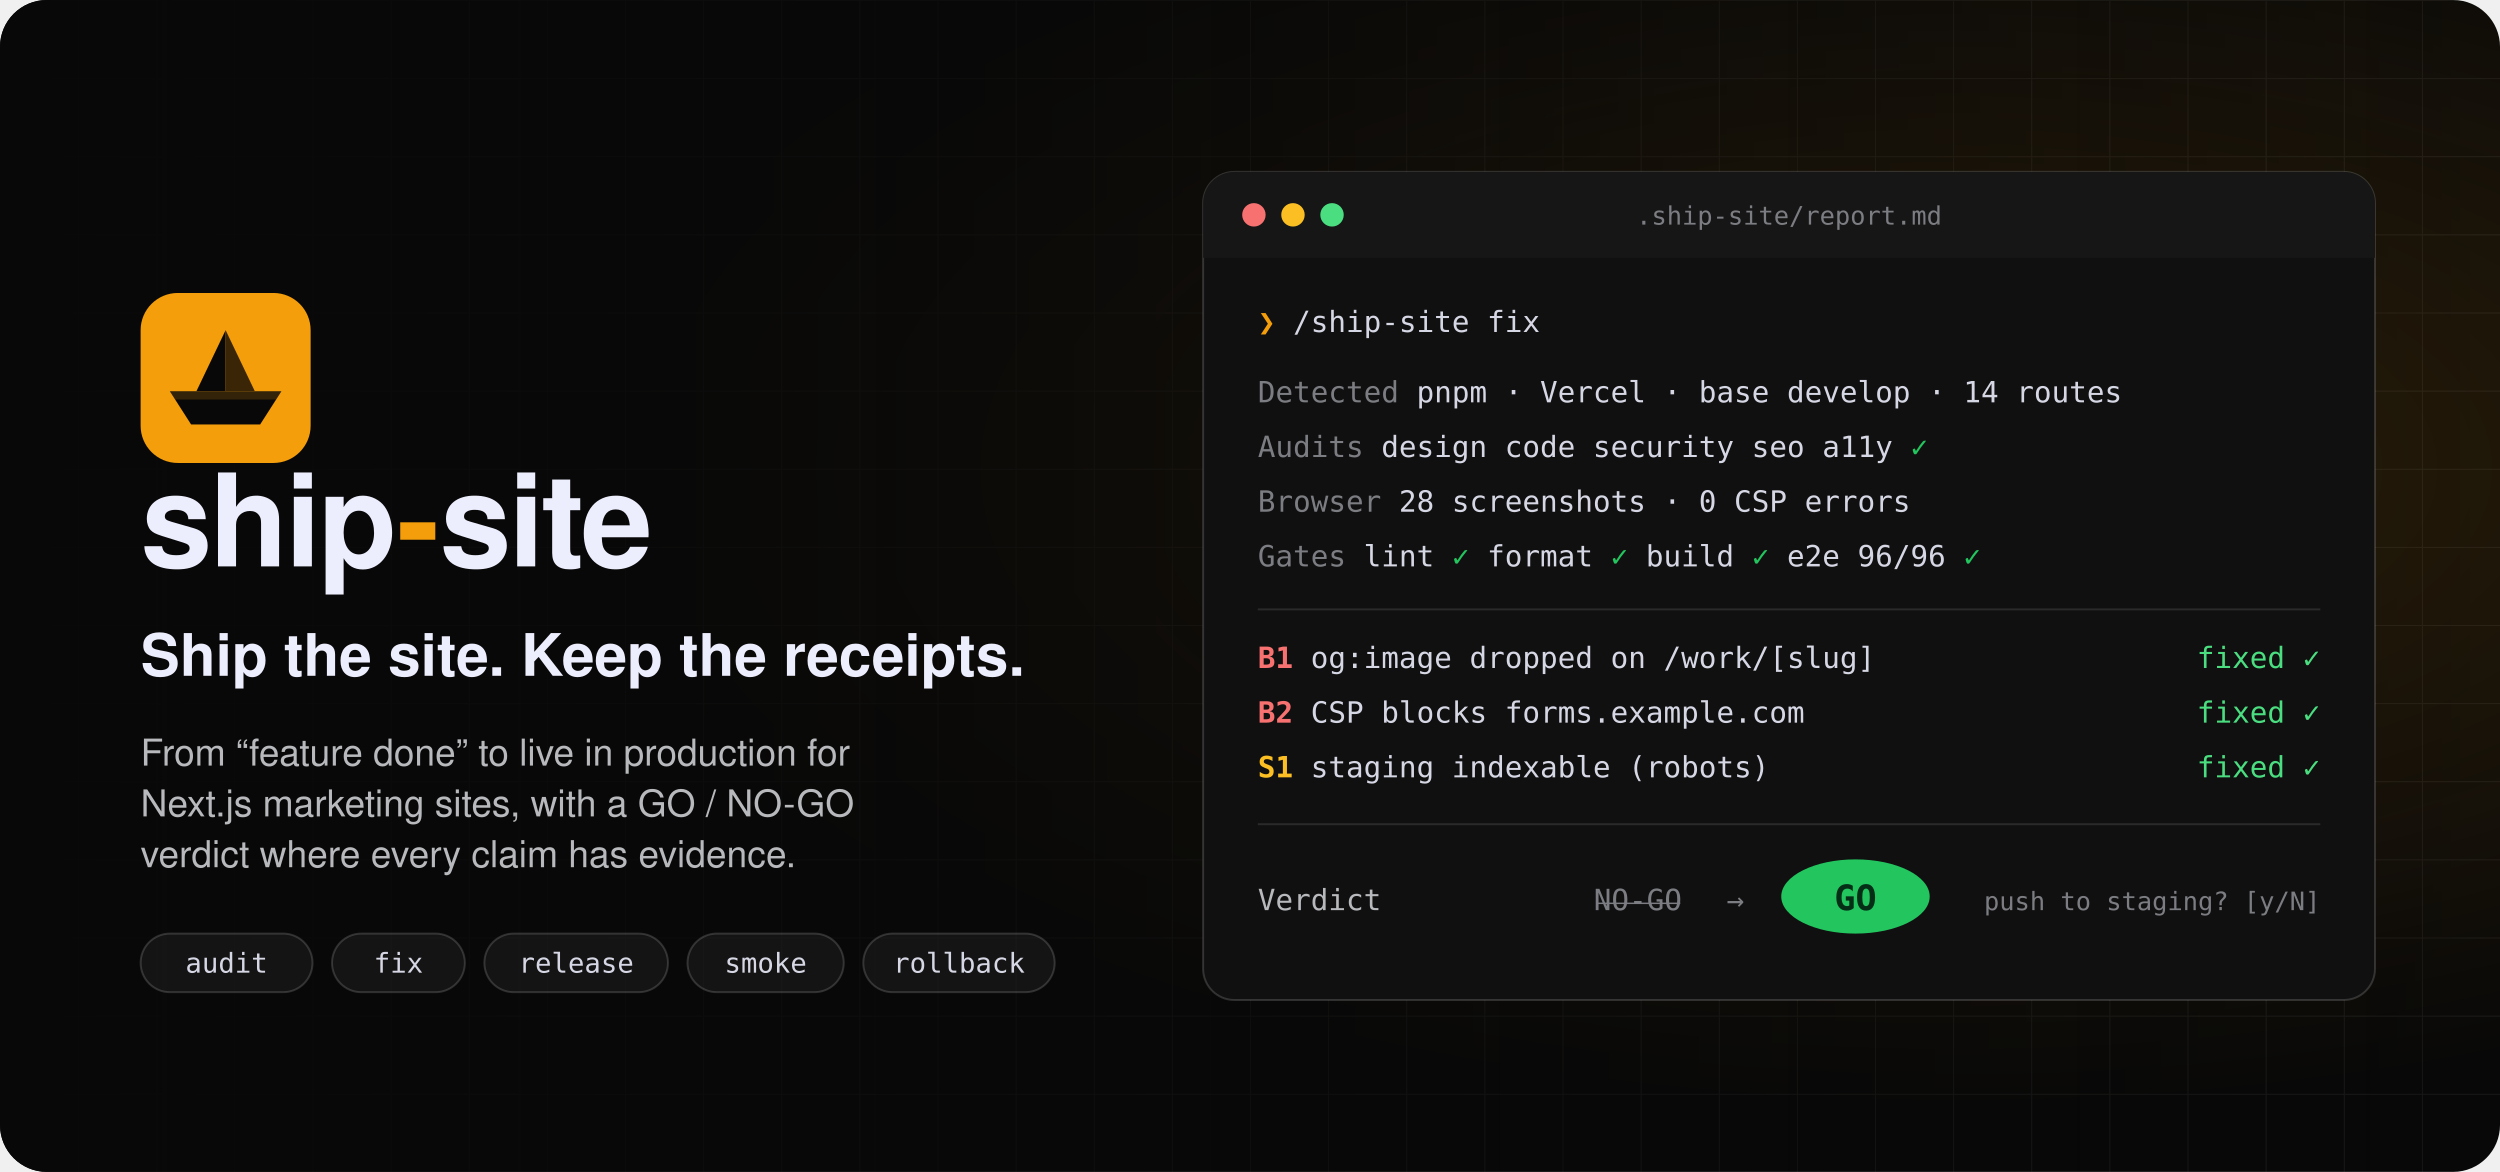
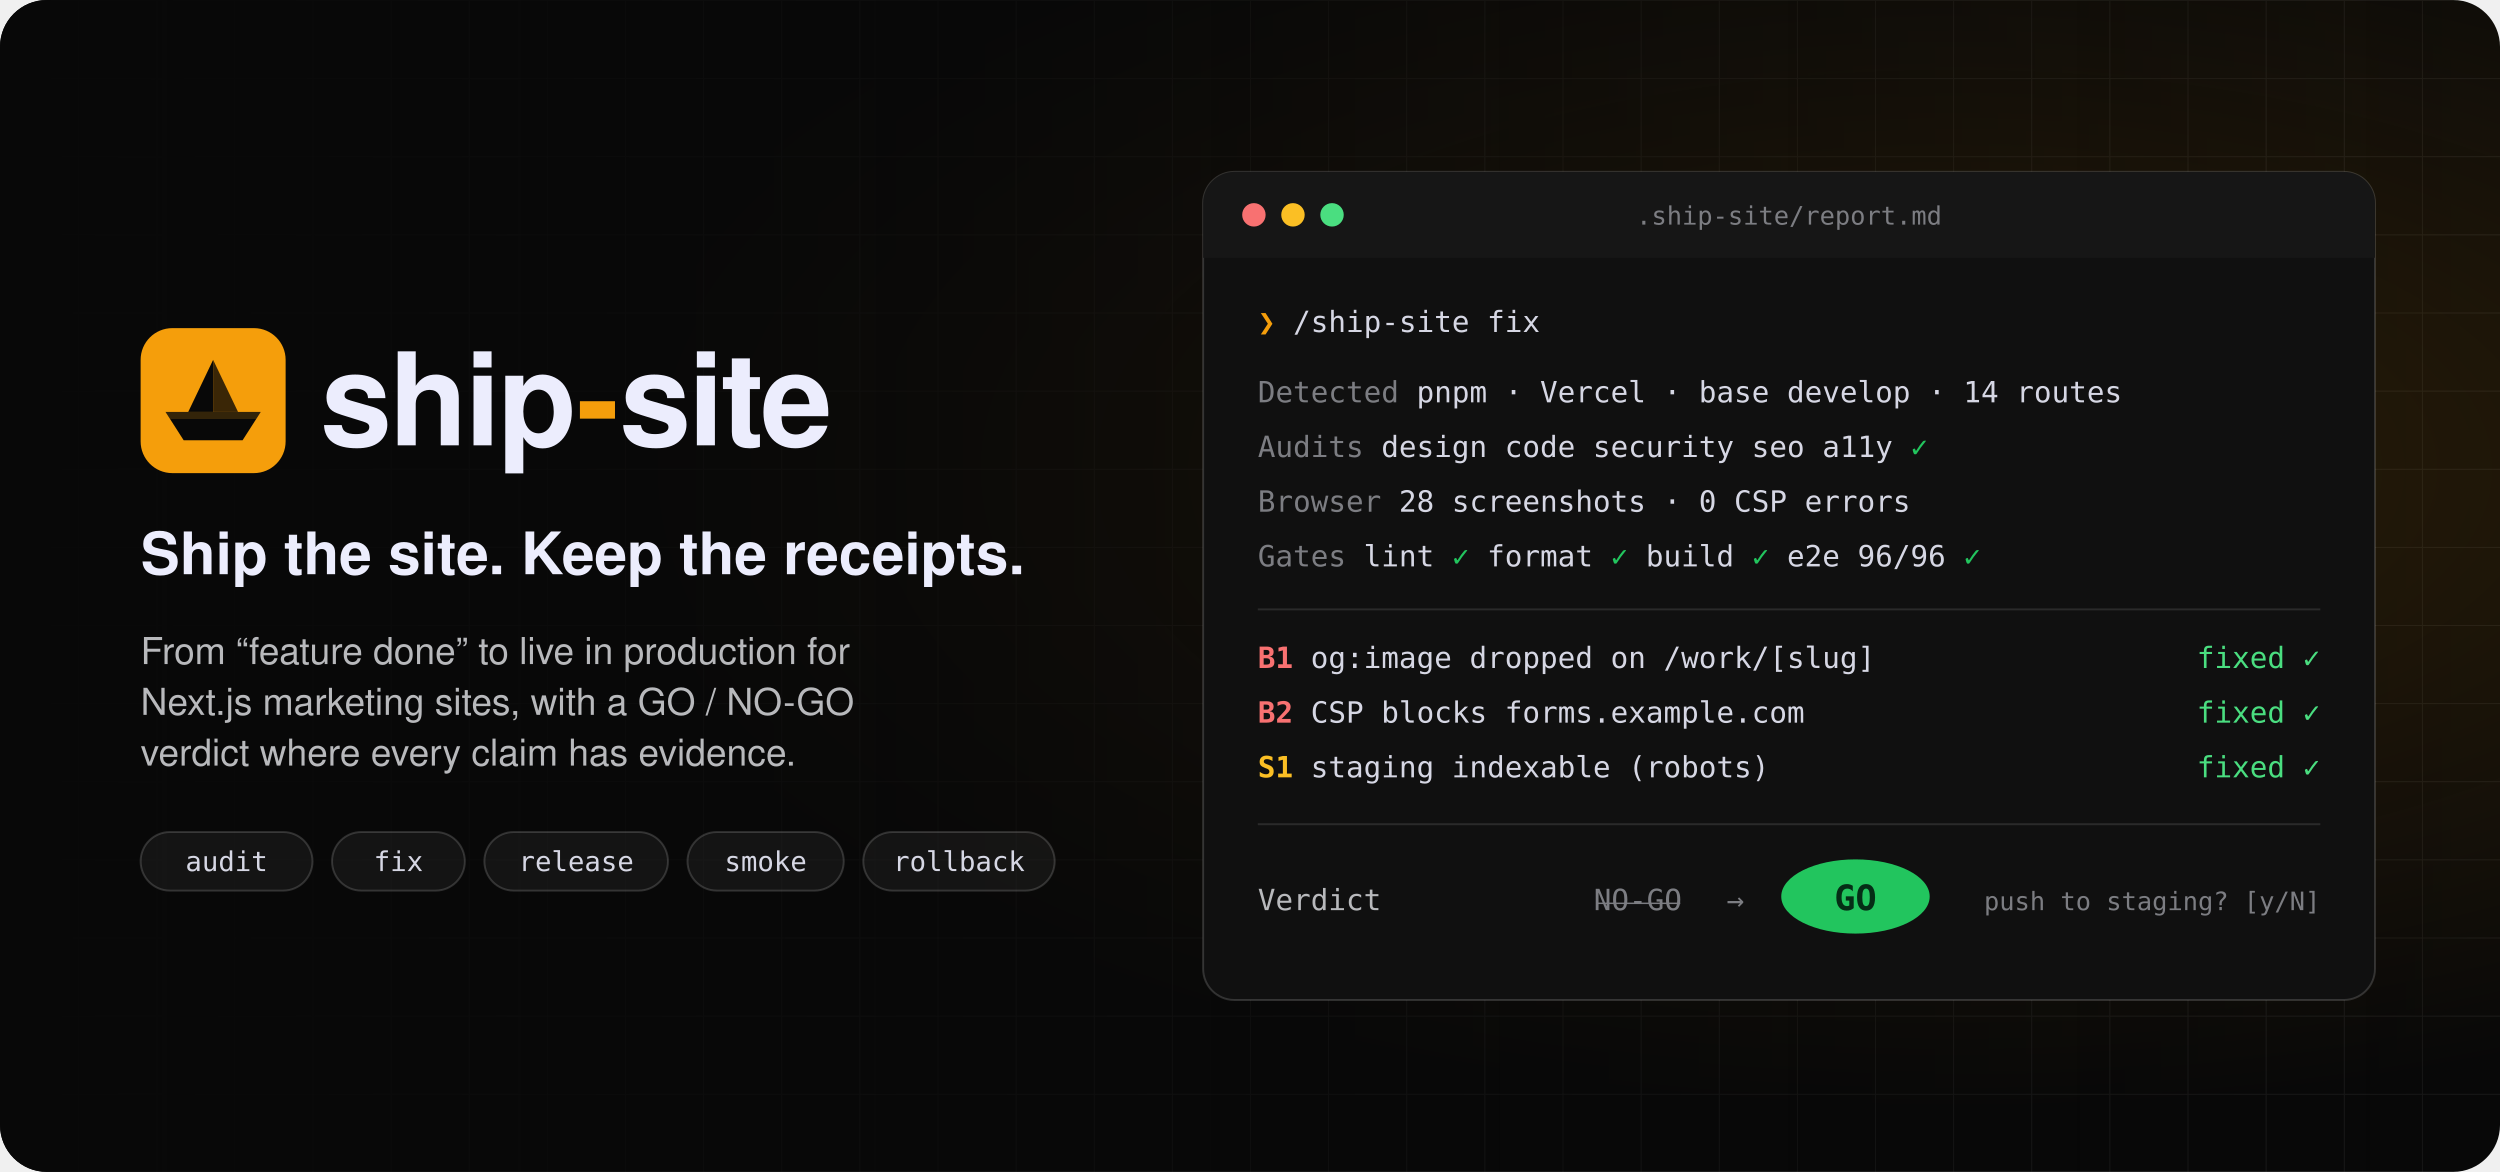
<svg xmlns="http://www.w3.org/2000/svg" viewBox="0 0 1280 600" width="1280" height="600" role="img" aria-label="ship-site: a terminal shows an audit turning a NO-GO into a GO with evidence for every gate">
  <defs>
    <pattern id="grid" width="40" height="40" patternUnits="userSpaceOnUse">
      <path d="M40 0H0V40" fill="none" stroke="#FFFFFF" stroke-opacity=".06" stroke-width="1" />
    </pattern>
    <radialGradient id="glow" cx="78%" cy="40%" r="55%">
      <stop offset="0" stop-color="#F59E0B" stop-opacity=".16" />
      <stop offset="1" stop-color="#F59E0B" stop-opacity="0" />
    </radialGradient>
    <linearGradient id="fade" x1="0" x2="1">
      <stop offset="0" stop-color="#080808" />
      <stop offset=".45" stop-color="#080808" stop-opacity=".6" />
      <stop offset="1" stop-color="#080808" stop-opacity="0" />
    </linearGradient>
  </defs>
  <rect width="1280" height="600" rx="24" fill="#080808" />
  <rect width="1280" height="600" rx="24" fill="url(#grid)" />
  <rect width="1280" height="600" rx="24" fill="url(#glow)" />
  <rect width="1280" height="600" rx="24" fill="url(#fade)" />
-   <g transform="translate(72 150) scale(.17)">
+   <g transform="translate(72 168) scale(.145)">
    <rect width="512" height="512" rx="112" fill="#F59E0B" />
    <path d="M88 296H424L360 396H152Z" fill="#080808" />
    <path d="M168 296 256 112V296Z" fill="#080808" />
    <path d="M256 112 344 296H256Z" fill="#3A2606" />
    <path d="M88 296H424L408 321H104Z" fill="#F59E0B" opacity=".18" />
  </g>
-   <text x="72" y="290" font-family="'Space Grotesk',Manrope,-apple-system,BlinkMacSystemFont,'Segoe UI',Helvetica,Arial,sans-serif" font-size="66" font-weight="700" letter-spacing="-1.5" fill="#ECEDFD">ship<tspan fill="#F59E0B">-</tspan>site</text>
-   <text x="72" y="346" font-family="'Space Grotesk',Manrope,-apple-system,BlinkMacSystemFont,'Segoe UI',Helvetica,Arial,sans-serif" font-size="30" font-weight="600" fill="#ECEDFD">Ship the site. Keep the receipts.</text>
+   <text x="164" y="228" font-family="'Space Grotesk',Manrope,-apple-system,BlinkMacSystemFont,'Segoe UI',Helvetica,Arial,sans-serif" font-size="66" font-weight="700" letter-spacing="-1.5" fill="#ECEDFD">ship<tspan fill="#F59E0B">-</tspan>site</text>
+   <text x="72" y="294" font-family="'Space Grotesk',Manrope,-apple-system,BlinkMacSystemFont,'Segoe UI',Helvetica,Arial,sans-serif" font-size="30" font-weight="600" fill="#ECEDFD">Ship the site. Keep the receipts.</text>
  <text font-family="Manrope,-apple-system,BlinkMacSystemFont,'Segoe UI',Helvetica,Arial,sans-serif" font-size="19" fill="#B8B9BC">
-     <tspan x="72" y="392">From “feature done” to live in production for</tspan>
-     <tspan x="72" y="418">Next.js marketing sites, with a GO / NO-GO</tspan>
-     <tspan x="72" y="444">verdict where every claim has evidence.</tspan>
+     <tspan x="72" y="340">From “feature done” to live in production for</tspan>
+     <tspan x="72" y="366">Next.js marketing sites, with a GO / NO-GO</tspan>
+     <tspan x="72" y="392">verdict where every claim has evidence.</tspan>
  </text>
  <g font-family="ui-monospace,SFMono-Regular,Menlo,Consolas,monospace" font-size="14" fill="#D6D7E4">
-     <rect x="72" y="478" width="88" height="30" rx="15" fill="#FFFFFF" fill-opacity=".05" stroke="#FFFFFF" stroke-opacity=".16" />
-     <text x="116" y="498" text-anchor="middle">audit</text>
-     <rect x="170" y="478" width="68" height="30" rx="15" fill="#FFFFFF" fill-opacity=".05" stroke="#FFFFFF" stroke-opacity=".16" />
-     <text x="204" y="498" text-anchor="middle">fix</text>
-     <rect x="248" y="478" width="94" height="30" rx="15" fill="#FFFFFF" fill-opacity=".05" stroke="#FFFFFF" stroke-opacity=".16" />
-     <text x="295" y="498" text-anchor="middle">release</text>
-     <rect x="352" y="478" width="80" height="30" rx="15" fill="#FFFFFF" fill-opacity=".05" stroke="#FFFFFF" stroke-opacity=".16" />
-     <text x="392" y="498" text-anchor="middle">smoke</text>
-     <rect x="442" y="478" width="98" height="30" rx="15" fill="#FFFFFF" fill-opacity=".05" stroke="#FFFFFF" stroke-opacity=".16" />
-     <text x="491" y="498" text-anchor="middle">rollback</text>
+     <rect x="72" y="426" width="88" height="30" rx="15" fill="#FFFFFF" fill-opacity=".05" stroke="#FFFFFF" stroke-opacity=".16" />
+     <text x="116" y="446" text-anchor="middle">audit</text>
+     <rect x="170" y="426" width="68" height="30" rx="15" fill="#FFFFFF" fill-opacity=".05" stroke="#FFFFFF" stroke-opacity=".16" />
+     <text x="204" y="446" text-anchor="middle">fix</text>
+     <rect x="248" y="426" width="94" height="30" rx="15" fill="#FFFFFF" fill-opacity=".05" stroke="#FFFFFF" stroke-opacity=".16" />
+     <text x="295" y="446" text-anchor="middle">release</text>
+     <rect x="352" y="426" width="80" height="30" rx="15" fill="#FFFFFF" fill-opacity=".05" stroke="#FFFFFF" stroke-opacity=".16" />
+     <text x="392" y="446" text-anchor="middle">smoke</text>
+     <rect x="442" y="426" width="98" height="30" rx="15" fill="#FFFFFF" fill-opacity=".05" stroke="#FFFFFF" stroke-opacity=".16" />
+     <text x="491" y="446" text-anchor="middle">rollback</text>
  </g>
  <g transform="translate(616 88)">
    <rect width="600" height="424" rx="16" fill="#101010" stroke="#FFFFFF" stroke-opacity=".16" />
    <path d="M0 16A16 16 0 0 1 16 0H584A16 16 0 0 1 600 16V44H0Z" fill="#161616" />
    <circle cx="26" cy="22" r="6" fill="#F87171" />
    <circle cx="46" cy="22" r="6" fill="#FBBF24" />
    <circle cx="66" cy="22" r="6" fill="#4ADE80" />
    <text x="300" y="27" text-anchor="middle" font-family="ui-monospace,SFMono-Regular,Menlo,Consolas,monospace" font-size="13" fill="#7C7D82">.ship-site/report.md</text>
    <g font-family="ui-monospace,SFMono-Regular,Menlo,Consolas,monospace" font-size="15" fill="#D6D7E4">
      <text x="28" y="82">
        <tspan fill="#F59E0B">❯</tspan> /ship-site fix</text>
      <text x="28" y="118">
        <tspan fill="#7C7D82">Detected </tspan> pnpm · Vercel · base develop · 14 routes</text>
      <text x="28" y="146">
        <tspan fill="#7C7D82">Audits   </tspan> design code security seo a11y <tspan fill="#22C55E">✓</tspan>
      </text>
      <text x="28" y="174">
        <tspan fill="#7C7D82">Browser  </tspan> 28 screenshots · 0 CSP errors</text>
      <text x="28" y="202">
        <tspan fill="#7C7D82">Gates    </tspan> lint <tspan fill="#22C55E">✓</tspan> format <tspan fill="#22C55E">✓</tspan> build <tspan fill="#22C55E">✓</tspan> e2e 96/96 <tspan fill="#22C55E">✓</tspan>
      </text>
      <line x1="28" y1="224" x2="572" y2="224" stroke="#2A2A2A" />
      <text x="28" y="254">
        <tspan fill="#F87171" font-weight="700">B1</tspan> og:image dropped on /work/[slug]</text>
      <text x="572" y="254" text-anchor="end" fill="#4ADE80">fixed ✓</text>
      <text x="28" y="282">
        <tspan fill="#F87171" font-weight="700">B2</tspan> CSP blocks forms.example.com</text>
      <text x="572" y="282" text-anchor="end" fill="#4ADE80">fixed ✓</text>
      <text x="28" y="310">
        <tspan fill="#FBBF24" font-weight="700">S1</tspan> staging indexable (robots)</text>
      <text x="572" y="310" text-anchor="end" fill="#4ADE80">fixed ✓</text>
      <line x1="28" y1="334" x2="572" y2="334" stroke="#2A2A2A" />
      <text x="28" y="378" fill="#B8B9BC">Verdict</text>
      <text x="200" y="378" fill="#7C7D82" text-decoration="line-through">NO-GO</text>
      <text x="268" y="378" fill="#7C7D82">→</text>
    </g>
    <rect x="296" y="352" width="76" height="38" rx="999" fill="#22C55E" />
    <text x="334" y="378" text-anchor="middle" font-family="ui-monospace,SFMono-Regular,Menlo,Consolas,monospace" font-size="18" font-weight="800" fill="#052E16">GO</text>
    <text x="572" y="378" text-anchor="end" font-family="ui-monospace,SFMono-Regular,Menlo,Consolas,monospace" font-size="13" fill="#7C7D82">push to staging? [y/N]</text>
  </g>
</svg>
